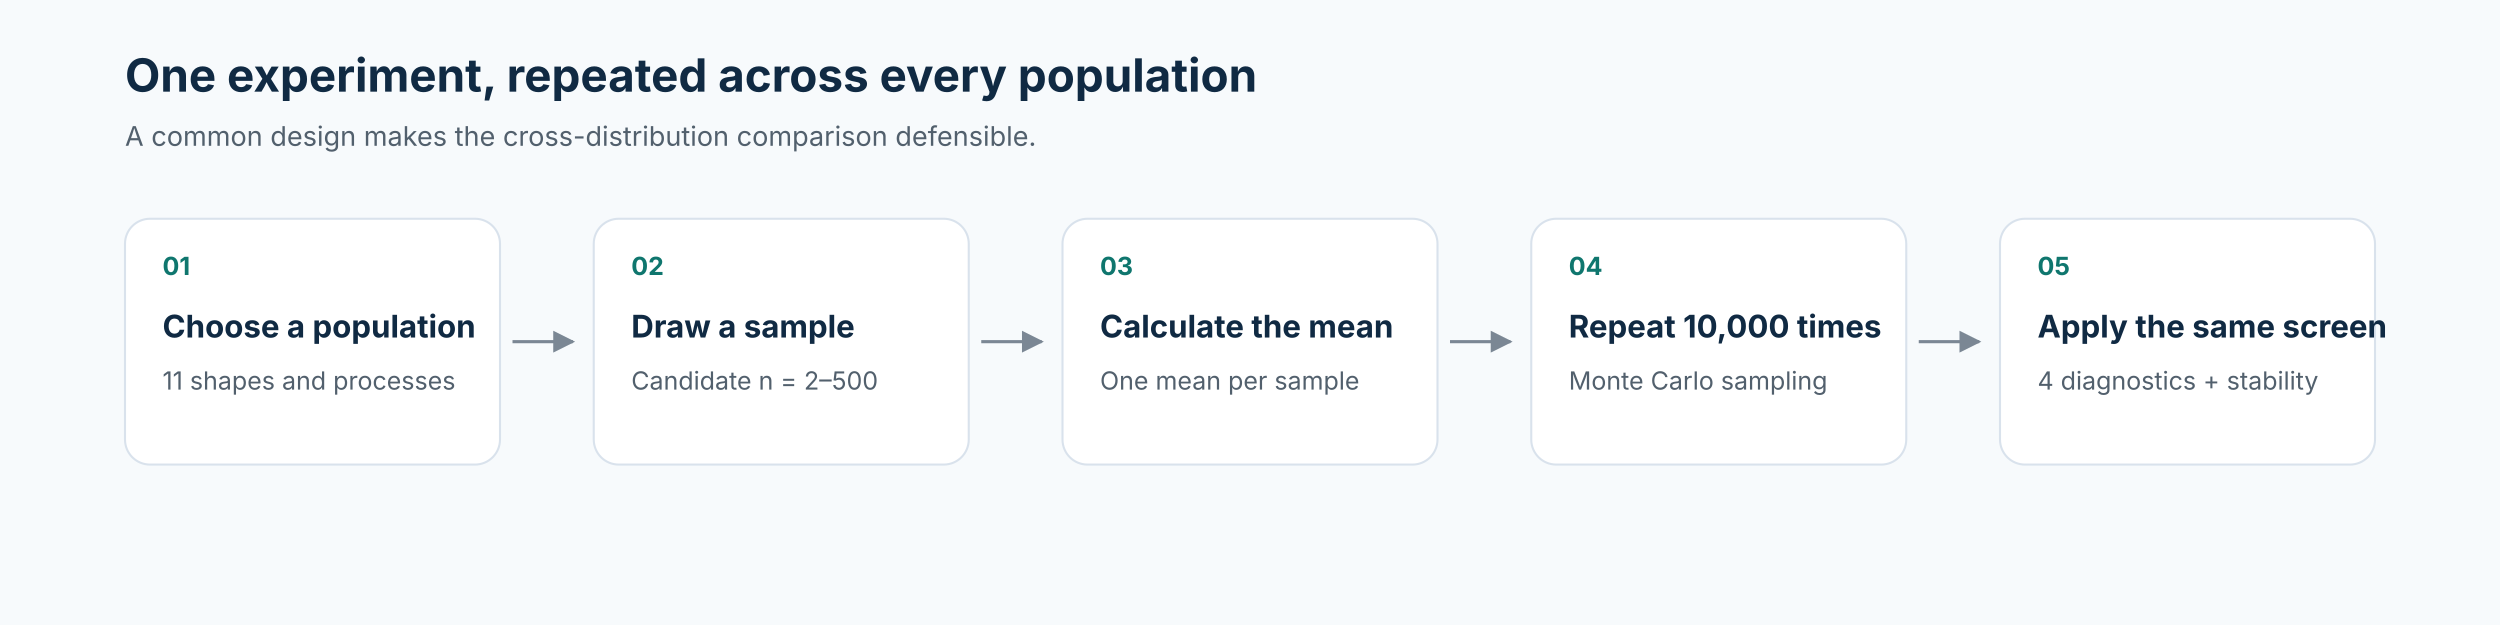
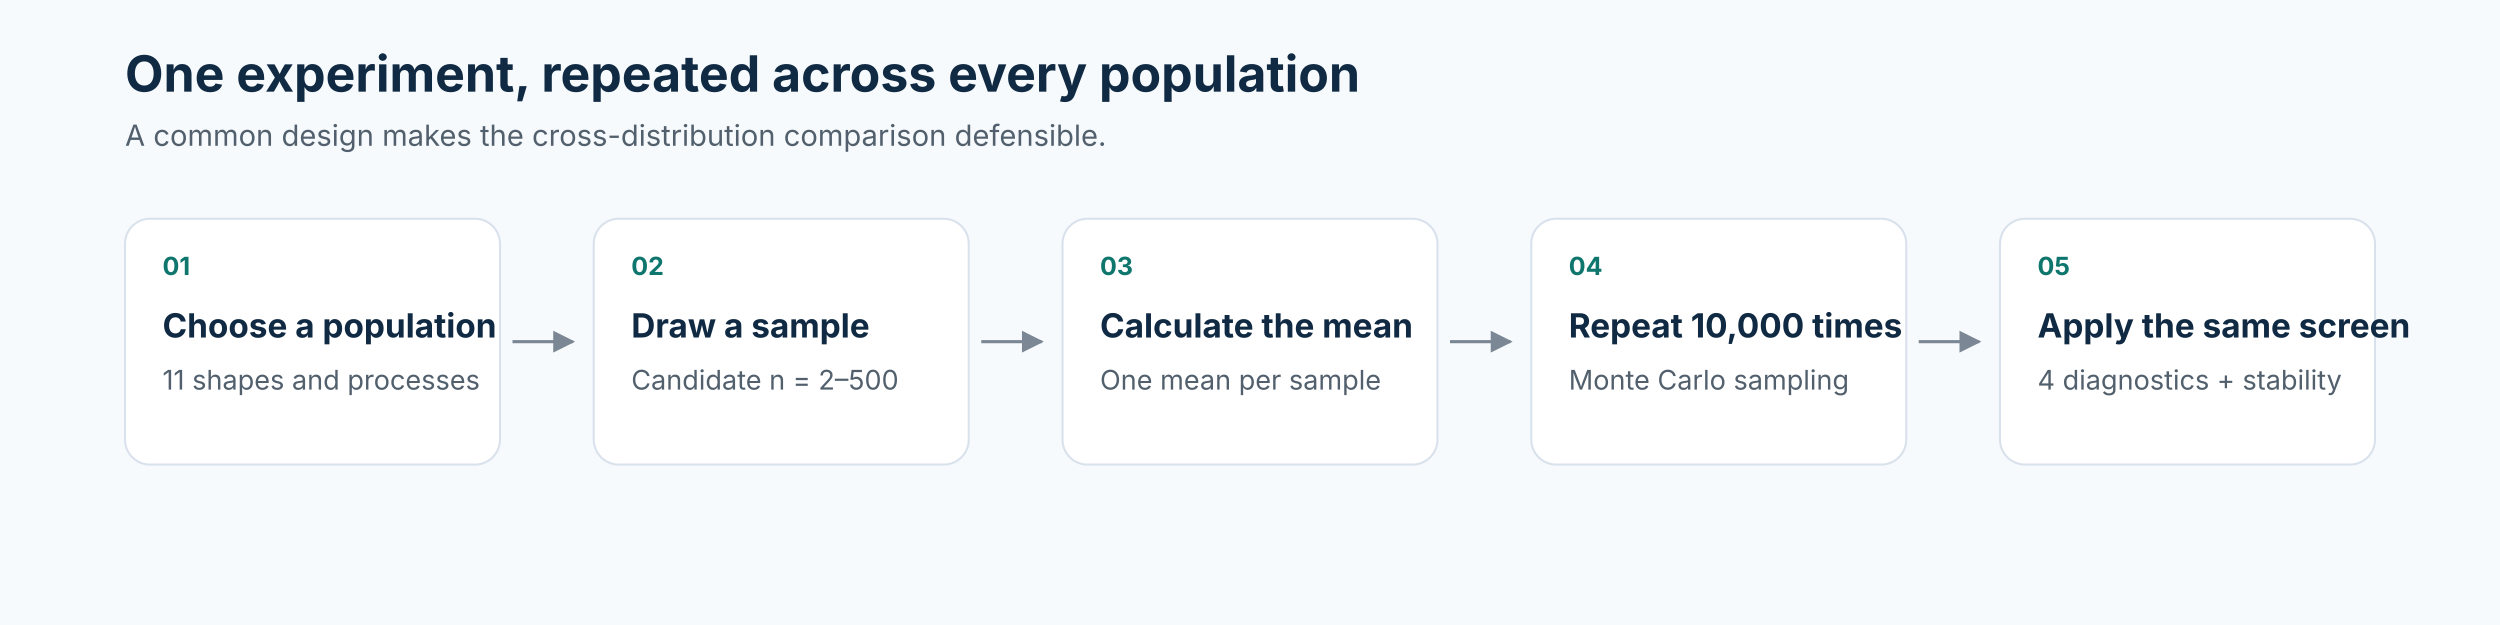
<svg xmlns="http://www.w3.org/2000/svg" width="1200" height="300" viewBox="0 0 1200 300" role="img">
  <rect x="0" y="0" width="1200" height="300" rx="0" fill="#f7fafc" stroke="none" stroke-width="0" opacity="1" />
-   <text x="60" y="44" fill="#102a43" font-family="Inter, -apple-system, BlinkMacSystemFont, Segoe UI, sans-serif" font-size="22" font-weight="700" text-anchor="start" dominant-baseline="alphabetic" opacity="1">One experiment, repeated across every population</text>
-   <text x="60" y="70" fill="#52606d" font-family="Inter, -apple-system, BlinkMacSystemFont, Segoe UI, sans-serif" font-size="13" font-weight="400" text-anchor="start" dominant-baseline="alphabetic" opacity="1">A common design makes the cross-distribution comparison defensible.</text>
+   <text x="60" y="44" fill="#102a43" font-family="Inter, -apple-system, BlinkMacSystemFont, Segoe UI, sans-serif" font-size="24" font-weight="700" text-anchor="start" dominant-baseline="alphabetic" opacity="1">One experiment, repeated across every population</text>
+   <text x="60" y="70" fill="#52606d" font-family="Inter, -apple-system, BlinkMacSystemFont, Segoe UI, sans-serif" font-size="14" font-weight="400" text-anchor="start" dominant-baseline="alphabetic" opacity="1">A common design makes the cross-distribution comparison defensible.</text>
  <defs>
    <marker id="arrow" viewBox="0 0 10 10" refX="9" refY="5" markerWidth="7" markerHeight="7" orient="auto-start-reverse">
      <path d="M 0 0 L 10 5 L 0 10 z" fill="#7b8794" />
    </marker>
  </defs>
  <rect x="60" y="105" width="180" height="118" rx="12" fill="#ffffff" stroke="#d9e2ec" stroke-width="1" opacity="1" />
  <text x="78" y="132" fill="#0f766e" font-family="Inter, -apple-system, BlinkMacSystemFont, Segoe UI, sans-serif" font-size="12" font-weight="700" text-anchor="start" dominant-baseline="alphabetic" opacity="1">01</text>
-   <text x="78" y="162" fill="#102a43" font-family="Inter, -apple-system, BlinkMacSystemFont, Segoe UI, sans-serif" font-size="15" font-weight="700" text-anchor="start" dominant-baseline="alphabetic" opacity="1">Choose a population</text>
-   <text x="78" y="187" fill="#52606d" font-family="Inter, -apple-system, BlinkMacSystemFont, Segoe UI, sans-serif" font-size="12" font-weight="400" text-anchor="start" dominant-baseline="alphabetic" opacity="1">11 shapes and processes</text>
+   <text x="78" y="162" fill="#102a43" font-family="Inter, -apple-system, BlinkMacSystemFont, Segoe UI, sans-serif" font-size="16" font-weight="700" text-anchor="start" dominant-baseline="alphabetic" opacity="1">Choose a population</text>
+   <text x="78" y="187" fill="#52606d" font-family="Inter, -apple-system, BlinkMacSystemFont, Segoe UI, sans-serif" font-size="13" font-weight="400" text-anchor="start" dominant-baseline="alphabetic" opacity="1">11 shapes and processes</text>
  <line x1="246" y1="164" x2="275" y2="164" stroke="#7b8794" stroke-width="1.5" marker-end="url(#arrow)" />
  <rect x="285" y="105" width="180" height="118" rx="12" fill="#ffffff" stroke="#d9e2ec" stroke-width="1" opacity="1" />
  <text x="303" y="132" fill="#0f766e" font-family="Inter, -apple-system, BlinkMacSystemFont, Segoe UI, sans-serif" font-size="12" font-weight="700" text-anchor="start" dominant-baseline="alphabetic" opacity="1">02</text>
-   <text x="303" y="162" fill="#102a43" font-family="Inter, -apple-system, BlinkMacSystemFont, Segoe UI, sans-serif" font-size="15" font-weight="700" text-anchor="start" dominant-baseline="alphabetic" opacity="1">Draw a sample</text>
-   <text x="303" y="187" fill="#52606d" font-family="Inter, -apple-system, BlinkMacSystemFont, Segoe UI, sans-serif" font-size="12" font-weight="400" text-anchor="start" dominant-baseline="alphabetic" opacity="1">Candidate n = 2–500</text>
+   <text x="303" y="162" fill="#102a43" font-family="Inter, -apple-system, BlinkMacSystemFont, Segoe UI, sans-serif" font-size="16" font-weight="700" text-anchor="start" dominant-baseline="alphabetic" opacity="1">Draw a sample</text>
+   <text x="303" y="187" fill="#52606d" font-family="Inter, -apple-system, BlinkMacSystemFont, Segoe UI, sans-serif" font-size="13" font-weight="400" text-anchor="start" dominant-baseline="alphabetic" opacity="1">Candidate n = 2–500</text>
  <line x1="471" y1="164" x2="500" y2="164" stroke="#7b8794" stroke-width="1.5" marker-end="url(#arrow)" />
  <rect x="510" y="105" width="180" height="118" rx="12" fill="#ffffff" stroke="#d9e2ec" stroke-width="1" opacity="1" />
  <text x="528" y="132" fill="#0f766e" font-family="Inter, -apple-system, BlinkMacSystemFont, Segoe UI, sans-serif" font-size="12" font-weight="700" text-anchor="start" dominant-baseline="alphabetic" opacity="1">03</text>
-   <text x="528" y="162" fill="#102a43" font-family="Inter, -apple-system, BlinkMacSystemFont, Segoe UI, sans-serif" font-size="15" font-weight="700" text-anchor="start" dominant-baseline="alphabetic" opacity="1">Calculate the mean</text>
-   <text x="528" y="187" fill="#52606d" font-family="Inter, -apple-system, BlinkMacSystemFont, Segoe UI, sans-serif" font-size="12" font-weight="400" text-anchor="start" dominant-baseline="alphabetic" opacity="1">One mean per sample</text>
+   <text x="528" y="162" fill="#102a43" font-family="Inter, -apple-system, BlinkMacSystemFont, Segoe UI, sans-serif" font-size="16" font-weight="700" text-anchor="start" dominant-baseline="alphabetic" opacity="1">Calculate the mean</text>
+   <text x="528" y="187" fill="#52606d" font-family="Inter, -apple-system, BlinkMacSystemFont, Segoe UI, sans-serif" font-size="13" font-weight="400" text-anchor="start" dominant-baseline="alphabetic" opacity="1">One mean per sample</text>
  <line x1="696" y1="164" x2="725" y2="164" stroke="#7b8794" stroke-width="1.5" marker-end="url(#arrow)" />
  <rect x="735" y="105" width="180" height="118" rx="12" fill="#ffffff" stroke="#d9e2ec" stroke-width="1" opacity="1" />
  <text x="753" y="132" fill="#0f766e" font-family="Inter, -apple-system, BlinkMacSystemFont, Segoe UI, sans-serif" font-size="12" font-weight="700" text-anchor="start" dominant-baseline="alphabetic" opacity="1">04</text>
-   <text x="753" y="162" fill="#102a43" font-family="Inter, -apple-system, BlinkMacSystemFont, Segoe UI, sans-serif" font-size="15" font-weight="700" text-anchor="start" dominant-baseline="alphabetic" opacity="1">Repeat 10,000 times</text>
-   <text x="753" y="187" fill="#52606d" font-family="Inter, -apple-system, BlinkMacSystemFont, Segoe UI, sans-serif" font-size="12" font-weight="400" text-anchor="start" dominant-baseline="alphabetic" opacity="1">Monte Carlo sampling</text>
+   <text x="753" y="162" fill="#102a43" font-family="Inter, -apple-system, BlinkMacSystemFont, Segoe UI, sans-serif" font-size="16" font-weight="700" text-anchor="start" dominant-baseline="alphabetic" opacity="1">Repeat 10,000 times</text>
+   <text x="753" y="187" fill="#52606d" font-family="Inter, -apple-system, BlinkMacSystemFont, Segoe UI, sans-serif" font-size="13" font-weight="400" text-anchor="start" dominant-baseline="alphabetic" opacity="1">Monte Carlo sampling</text>
  <line x1="921" y1="164" x2="950" y2="164" stroke="#7b8794" stroke-width="1.5" marker-end="url(#arrow)" />
  <rect x="960" y="105" width="180" height="118" rx="12" fill="#ffffff" stroke="#d9e2ec" stroke-width="1" opacity="1" />
  <text x="978" y="132" fill="#0f766e" font-family="Inter, -apple-system, BlinkMacSystemFont, Segoe UI, sans-serif" font-size="12" font-weight="700" text-anchor="start" dominant-baseline="alphabetic" opacity="1">05</text>
-   <text x="978" y="162" fill="#102a43" font-family="Inter, -apple-system, BlinkMacSystemFont, Segoe UI, sans-serif" font-size="15" font-weight="700" text-anchor="start" dominant-baseline="alphabetic" opacity="1">Apply the same screen</text>
-   <text x="978" y="187" fill="#52606d" font-family="Inter, -apple-system, BlinkMacSystemFont, Segoe UI, sans-serif" font-size="12" font-weight="400" text-anchor="start" dominant-baseline="alphabetic" opacity="1">4 diagnostics + stability</text>
+   <text x="978" y="162" fill="#102a43" font-family="Inter, -apple-system, BlinkMacSystemFont, Segoe UI, sans-serif" font-size="16" font-weight="700" text-anchor="start" dominant-baseline="alphabetic" opacity="1">Apply the same screen</text>
+   <text x="978" y="187" fill="#52606d" font-family="Inter, -apple-system, BlinkMacSystemFont, Segoe UI, sans-serif" font-size="13" font-weight="400" text-anchor="start" dominant-baseline="alphabetic" opacity="1">4 diagnostics + stability</text>
</svg>
